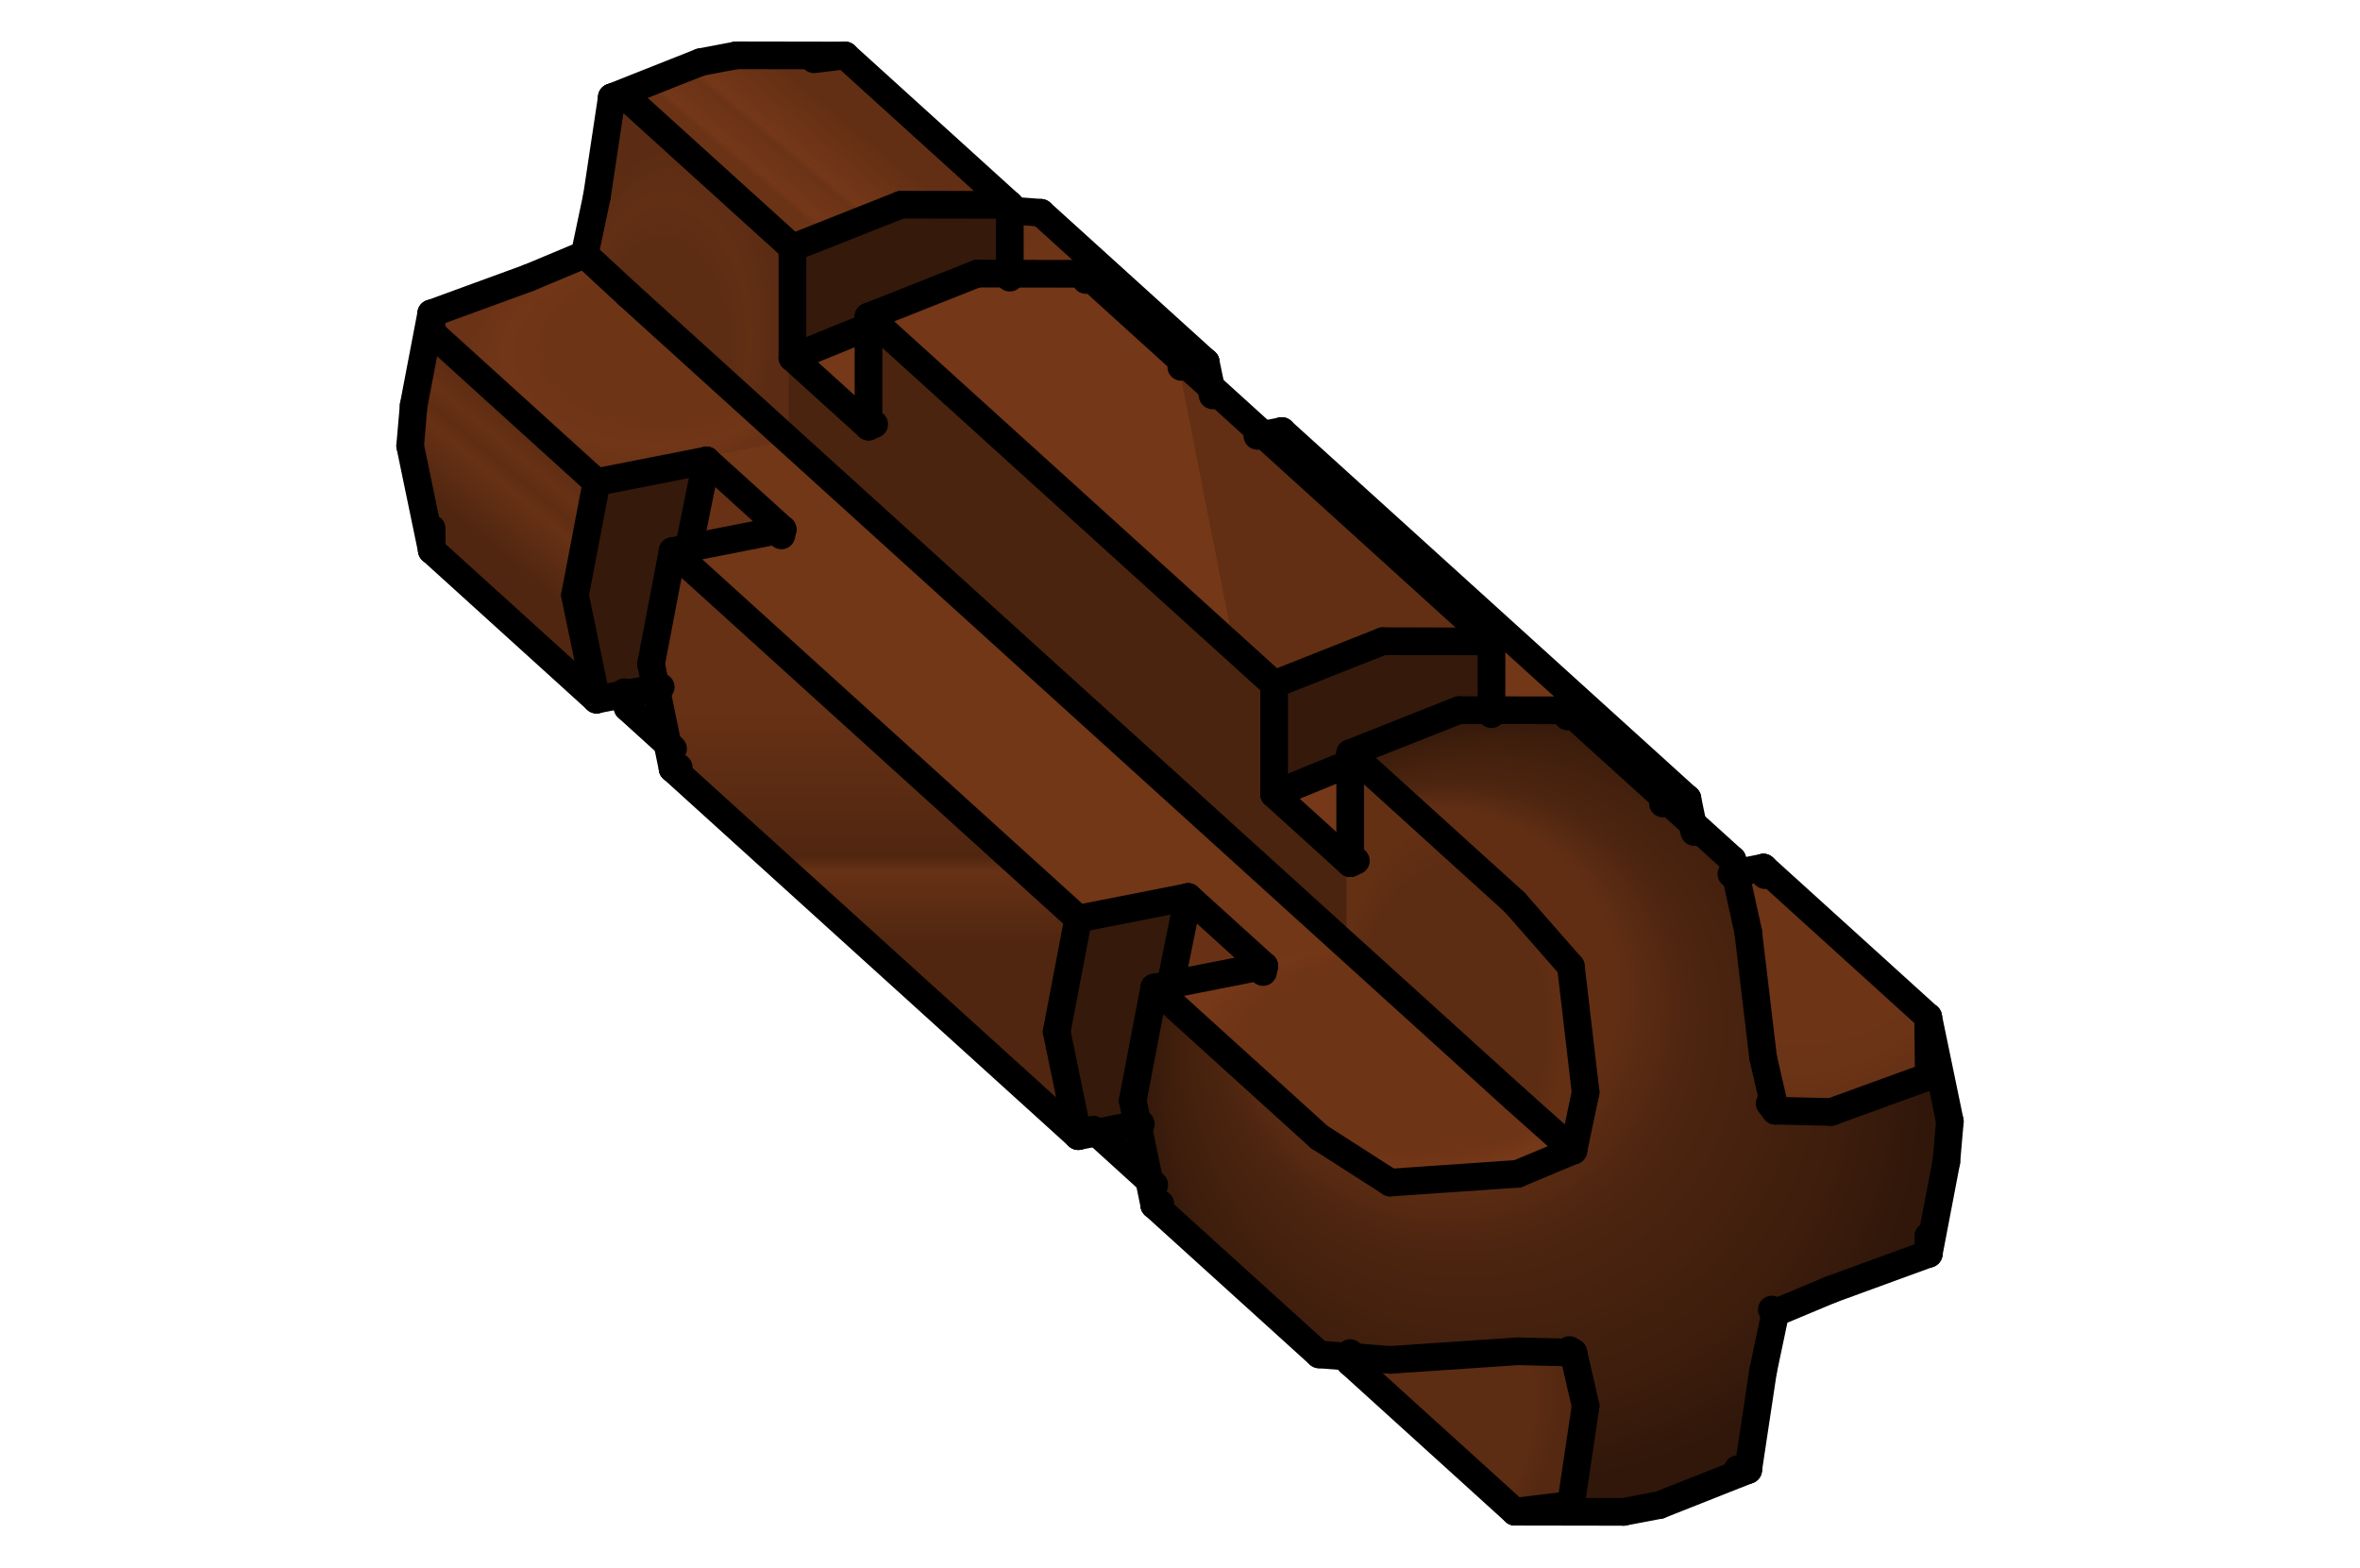
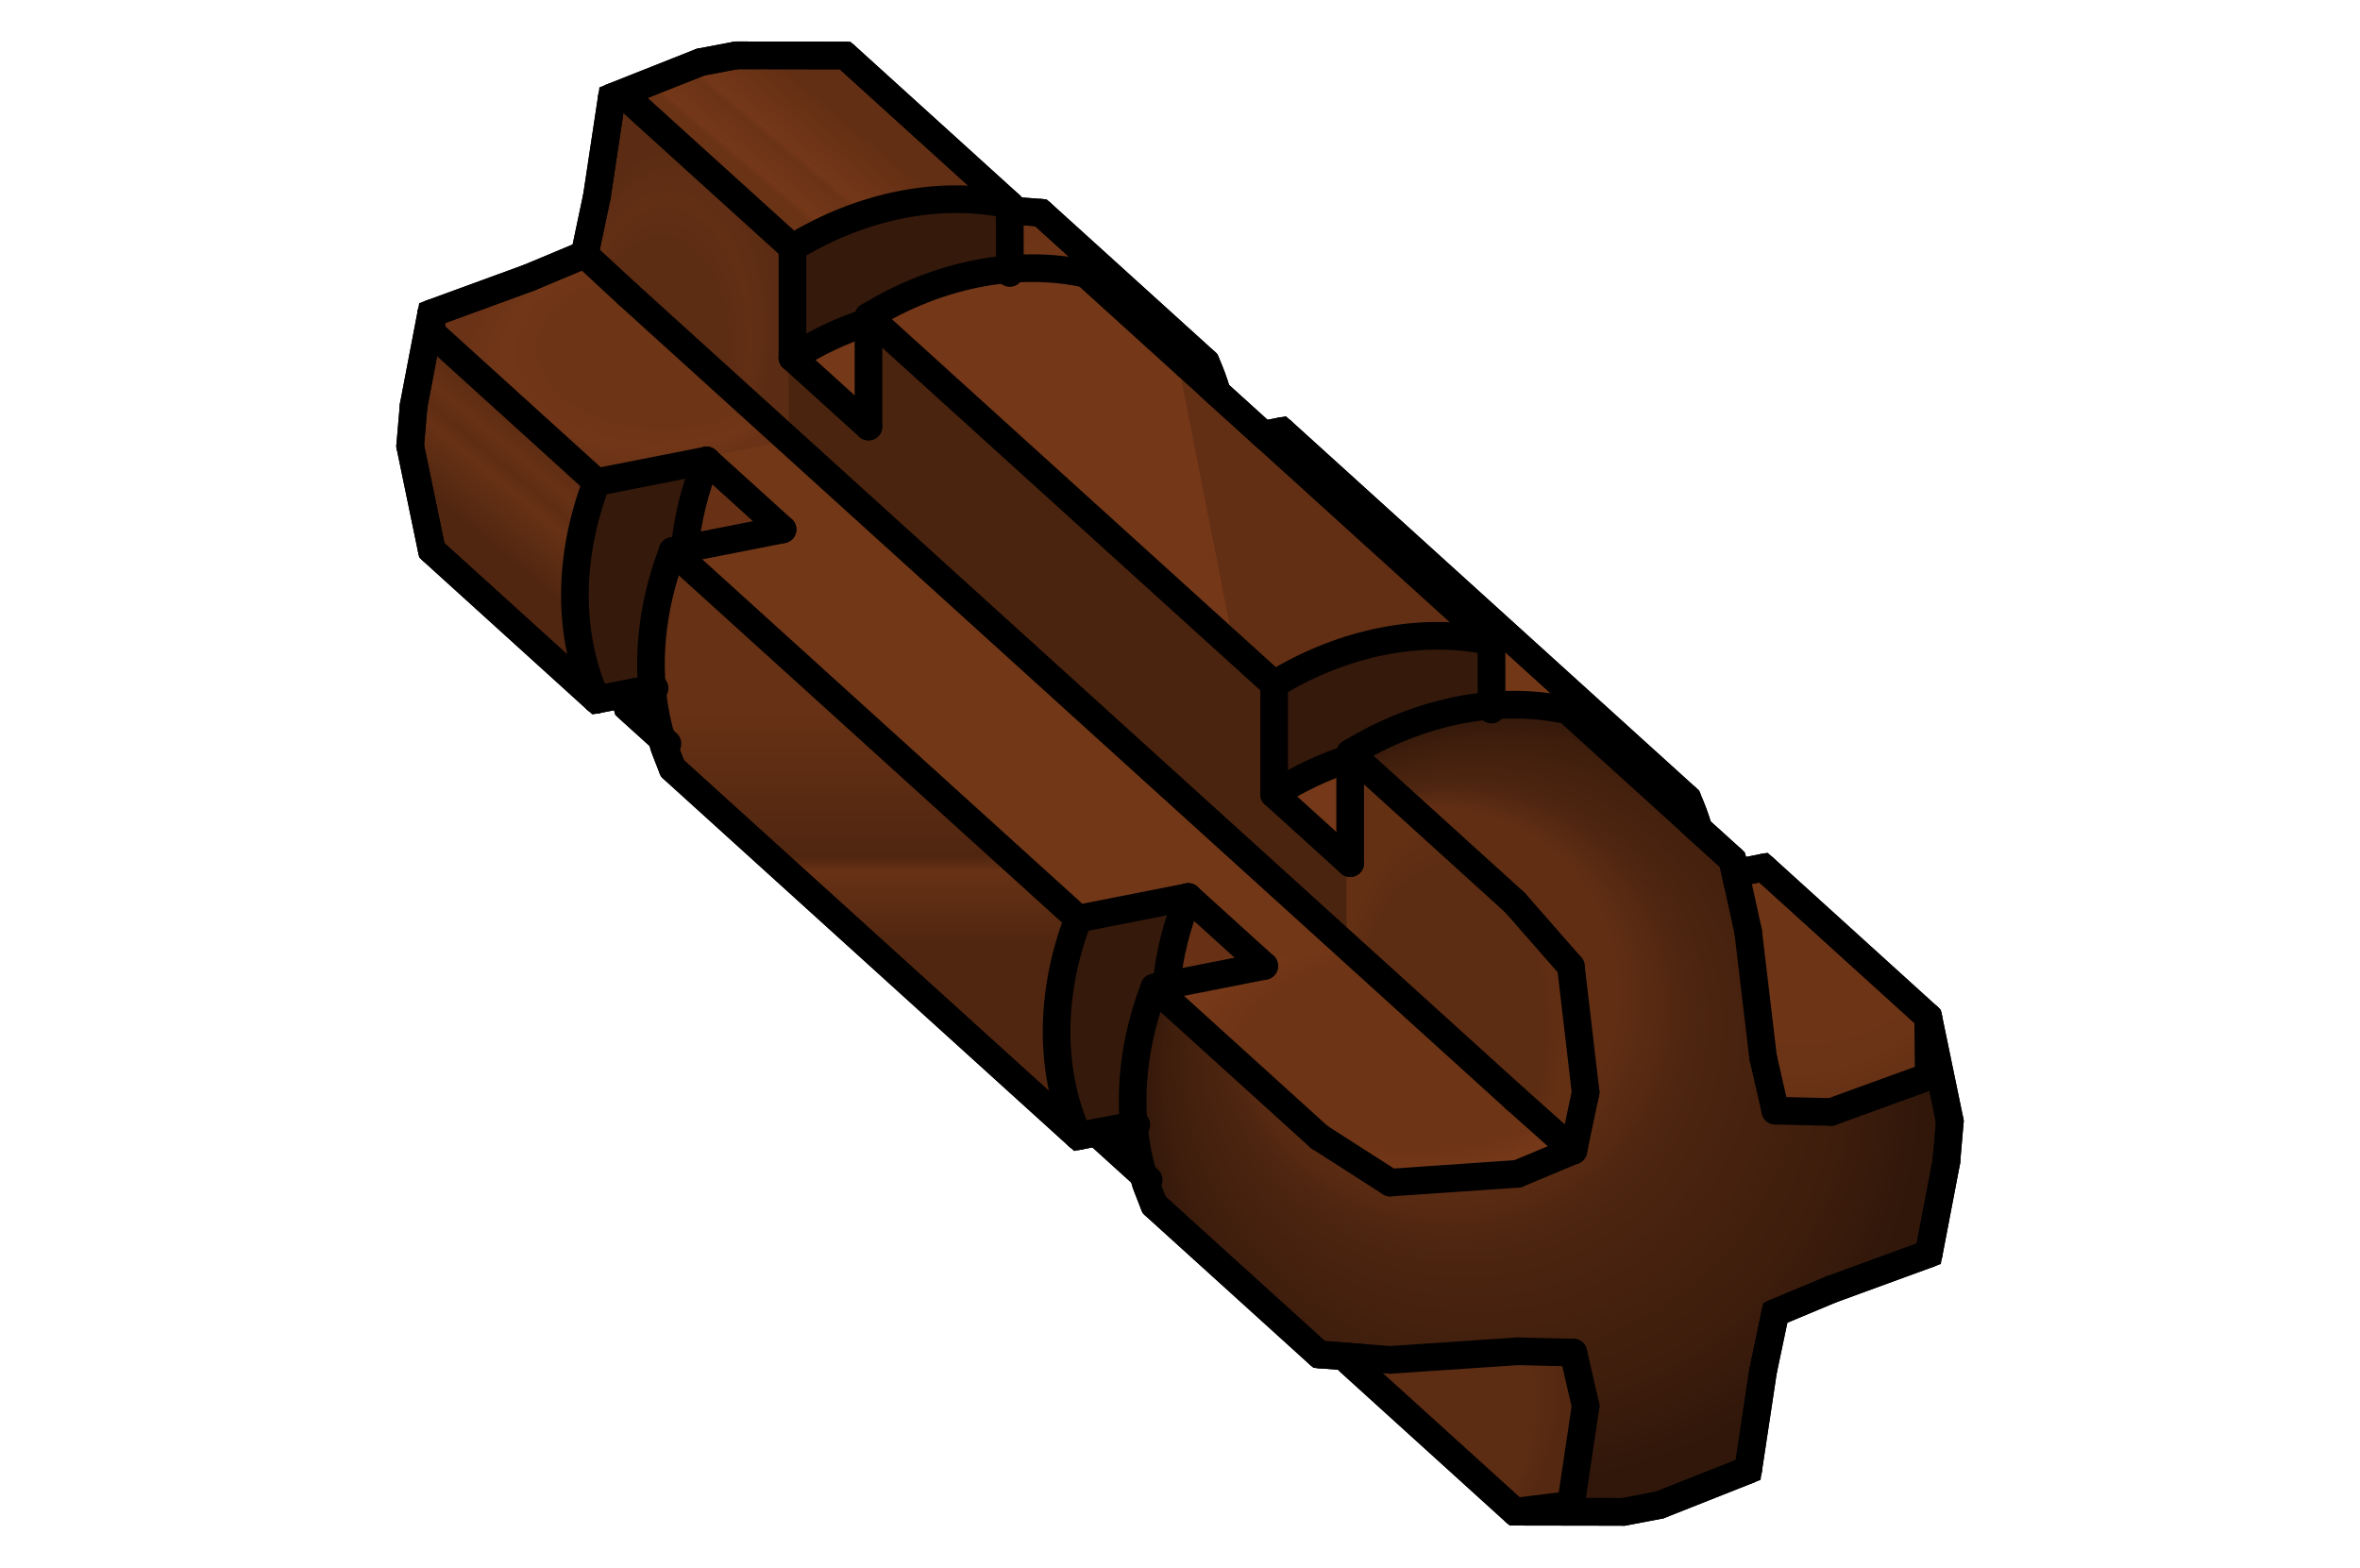
<svg xmlns="http://www.w3.org/2000/svg" viewBox="0 0 256 170" preserveAspectRatio="xMidYMid meet">
  <defs>
    <radialGradient id="g0" gradientUnits="userSpaceOnUse" cx="0" cy="0" r="1" fx="-0.195" fy="0.672" gradientTransform="matrix(15.94 0 0 30.71 74.69 71.23)">
      <stop offset="0.0%" stop-color="#5c2c13" />
      <stop offset="43.8%" stop-color="#5c2c13" />
      <stop offset="56.2%" stop-color="#592b12" />
      <stop offset="68.8%" stop-color="#582a12" />
      <stop offset="81.2%" stop-color="#4e2510" />
      <stop offset="100.0%" stop-color="#4e2510" />
    </radialGradient>
    <radialGradient id="g1" gradientUnits="userSpaceOnUse" cx="0" cy="0" r="1" fx="0.692" fy="-0.107" gradientTransform="matrix(30.95 0 0 14.28 108.06 32.98)">
      <stop offset="0.0%" stop-color="#6d3416" />
      <stop offset="31.2%" stop-color="#6d3416" />
      <stop offset="43.8%" stop-color="#6d3416" />
      <stop offset="68.8%" stop-color="#6a3216" />
      <stop offset="81.2%" stop-color="#693216" />
      <stop offset="93.8%" stop-color="#612e14" />
      <stop offset="100.0%" stop-color="#612e14" />
    </radialGradient>
    <radialGradient id="g2" gradientUnits="userSpaceOnUse" cx="0" cy="0" r="1" fx="0.607" fy="-0.348" gradientTransform="matrix(23.48 0 0 14.80 66.37 39.95)">
      <stop offset="0.0%" stop-color="#6d3416" />
      <stop offset="43.8%" stop-color="#6d3416" />
      <stop offset="56.2%" stop-color="#6d3416" />
      <stop offset="68.8%" stop-color="#713617" />
      <stop offset="81.2%" stop-color="#6a3216" />
      <stop offset="100.0%" stop-color="#6a3216" />
    </radialGradient>
    <radialGradient id="g3" gradientUnits="userSpaceOnUse" cx="0" cy="0" r="1" fx="-0.333" fy="0.616" gradientTransform="matrix(15.94 0 0 26.56 74.69 29.33)">
      <stop offset="0.0%" stop-color="#5c2c13" />
      <stop offset="43.8%" stop-color="#5c2c13" />
      <stop offset="56.2%" stop-color="#622f14" />
      <stop offset="68.8%" stop-color="#5b2c13" />
      <stop offset="100.0%" stop-color="#5b2c13" />
    </radialGradient>
    <linearGradient id="g4" gradientUnits="userSpaceOnUse" x1="88.18" y1="7.23" x2="46.51" y2="57.14">
      <stop offset="0.0%" stop-color="#632f14" />
      <stop offset="3.4%" stop-color="#632f14" />
      <stop offset="12.9%" stop-color="#743718" />
      <stop offset="14.0%" stop-color="#6b3316" />
      <stop offset="19.2%" stop-color="#743718" />
      <stop offset="20.2%" stop-color="#6b3316" />
      <stop offset="77.8%" stop-color="#5f2d13" />
      <stop offset="81.4%" stop-color="#673115" />
      <stop offset="84.2%" stop-color="#5f2d13" />
      <stop offset="86.5%" stop-color="#673115" />
      <stop offset="95.8%" stop-color="#502610" />
      <stop offset="100.0%" stop-color="#502610" />
    </linearGradient>
-     <linearGradient id="g8" gradientUnits="userSpaceOnUse" x1="79.52" y1="59.03" x2="79.52" y2="72.26">
+     <linearGradient id="g6" gradientUnits="userSpaceOnUse" x1="79.52" y1="59.03" x2="79.52" y2="72.26">
      <stop offset="0.0%" stop-color="#683115" />
      <stop offset="12.1%" stop-color="#683115" />
      <stop offset="90.4%" stop-color="#4f2610" />
      <stop offset="100.0%" stop-color="#4f2610" />
    </linearGradient>
-     <linearGradient id="g11" gradientUnits="userSpaceOnUse" x1="110.75" y1="37.22" x2="92.85" y2="40.75">
+     <linearGradient id="g8" gradientUnits="userSpaceOnUse" x1="110.75" y1="37.22" x2="92.85" y2="40.75">
      <stop offset="0.0%" stop-color="#632f14" />
      <stop offset="33.2%" stop-color="#632f14" />
      <stop offset="65.0%" stop-color="#753818" />
      <stop offset="100.0%" stop-color="#753818" />
    </linearGradient>
-     <linearGradient id="g14" gradientUnits="userSpaceOnUse" x1="93.79" y1="102.40" x2="93.79" y2="77.16">
+     <linearGradient id="g10" gradientUnits="userSpaceOnUse" x1="137.80" y1="48.86" x2="114.26" y2="53.50">
+       <stop offset="0.0%" stop-color="#632f14" />
+       <stop offset="33.2%" stop-color="#632f14" />
+       <stop offset="33.4%" stop-color="#743718" />
+       <stop offset="100.0%" stop-color="#743718" />
+     </linearGradient>
+     <linearGradient id="g11" gradientUnits="userSpaceOnUse" x1="93.79" y1="102.40" x2="93.79" y2="77.16">
      <stop offset="0.0%" stop-color="#502610" />
      <stop offset="31.2%" stop-color="#673115" />
      <stop offset="37.7%" stop-color="#502610" />
      <stop offset="100.0%" stop-color="#673115" />
    </linearGradient>
-     <linearGradient id="g15" gradientUnits="userSpaceOnUse" x1="137.80" y1="48.86" x2="114.26" y2="53.50">
-       <stop offset="0.0%" stop-color="#632f14" />
-       <stop offset="33.2%" stop-color="#632f14" />
-       <stop offset="33.4%" stop-color="#743718" />
-       <stop offset="100.0%" stop-color="#743718" />
-     </linearGradient>
-     <linearGradient id="g21" gradientUnits="userSpaceOnUse" x1="131.77" y1="106.38" x2="131.77" y2="119.62">
+     <linearGradient id="g13" gradientUnits="userSpaceOnUse" x1="131.77" y1="106.38" x2="131.77" y2="119.62">
      <stop offset="0.0%" stop-color="#683115" />
      <stop offset="12.1%" stop-color="#683115" />
      <stop offset="90.4%" stop-color="#4f2610" />
      <stop offset="100.0%" stop-color="#4f2610" />
    </linearGradient>
-     <linearGradient id="g24" gradientUnits="userSpaceOnUse" x1="163.00" y1="84.58" x2="145.10" y2="88.11">
+     <linearGradient id="g14" gradientUnits="userSpaceOnUse" x1="163.00" y1="84.58" x2="145.10" y2="88.11">
      <stop offset="0.0%" stop-color="#632f14" />
      <stop offset="33.2%" stop-color="#632f14" />
      <stop offset="65.0%" stop-color="#753818" />
      <stop offset="100.0%" stop-color="#753818" />
    </linearGradient>
-     <radialGradient id="g25" gradientUnits="userSpaceOnUse" cx="0" cy="0" r="1" fx="-0.372" fy="0.593" gradientTransform="matrix(18.06 0 0 26.48 159.23 145.26)">
+     <radialGradient id="g15" gradientUnits="userSpaceOnUse" cx="0" cy="0" r="1" fx="-0.372" fy="0.593" gradientTransform="matrix(18.06 0 0 26.48 159.23 145.26)">
      <stop offset="0.0%" stop-color="#5c2c13" />
      <stop offset="31.2%" stop-color="#5c2c13" />
      <stop offset="43.8%" stop-color="#5c2c13" />
      <stop offset="56.2%" stop-color="#5c2c13" />
      <stop offset="68.8%" stop-color="#542811" />
      <stop offset="100.0%" stop-color="#542811" />
    </radialGradient>
-     <radialGradient id="g26" gradientUnits="userSpaceOnUse" cx="0" cy="0" r="1" fx="0.540" fy="-0.445" gradientTransform="matrix(24.02 0 0 16.25 189.63 107.37)">
+     <radialGradient id="g16" gradientUnits="userSpaceOnUse" cx="0" cy="0" r="1" fx="0.540" fy="-0.445" gradientTransform="matrix(24.02 0 0 16.25 189.63 107.37)">
      <stop offset="0.0%" stop-color="#6d3416" />
      <stop offset="31.2%" stop-color="#6d3416" />
      <stop offset="43.8%" stop-color="#6d3416" />
      <stop offset="68.8%" stop-color="#6c3416" />
      <stop offset="81.2%" stop-color="#673115" />
      <stop offset="100.0%" stop-color="#673115" />
    </radialGradient>
-     <radialGradient id="g27" gradientUnits="userSpaceOnUse" cx="0" cy="0" r="1" fx="-0.460" fy="-0.528" gradientTransform="matrix(45.59 0 0 44.73 167.19 120.52)">
+     <radialGradient id="g17" gradientUnits="userSpaceOnUse" cx="0" cy="0" r="1" fx="-0.460" fy="-0.528" gradientTransform="matrix(45.59 0 0 44.73 167.19 120.52)">
      <stop offset="0.0%" stop-color="#612e14" />
      <stop offset="43.8%" stop-color="#612e14" />
      <stop offset="56.2%" stop-color="#4d2510" />
      <stop offset="68.8%" stop-color="#45210e" />
      <stop offset="81.2%" stop-color="#3d1d0c" />
      <stop offset="93.8%" stop-color="#30170a" />
      <stop offset="100.0%" stop-color="#30170a" />
    </radialGradient>
-     <radialGradient id="g28" gradientUnits="userSpaceOnUse" cx="0" cy="0" r="1" fx="0.625" fy="-0.316" gradientTransform="matrix(28.08 0 0 15.65 147.94 115.61)">
+     <radialGradient id="g18" gradientUnits="userSpaceOnUse" cx="0" cy="0" r="1" fx="0.625" fy="-0.316" gradientTransform="matrix(28.08 0 0 15.65 147.94 115.61)">
      <stop offset="0.0%" stop-color="#6d3416" />
      <stop offset="31.2%" stop-color="#6d3416" />
      <stop offset="56.2%" stop-color="#6d3416" />
      <stop offset="68.8%" stop-color="#6e3416" />
      <stop offset="81.2%" stop-color="#753818" />
      <stop offset="100.0%" stop-color="#753818" />
    </radialGradient>
-     <radialGradient id="g29" gradientUnits="userSpaceOnUse" cx="0" cy="0" r="1" fx="-0.260" fy="0.650" gradientTransform="matrix(18.06 0 0 30.48 159.23 103.25)">
+     <radialGradient id="g19" gradientUnits="userSpaceOnUse" cx="0" cy="0" r="1" fx="-0.260" fy="0.650" gradientTransform="matrix(18.06 0 0 30.48 159.23 103.25)">
      <stop offset="0.0%" stop-color="#5c2c13" />
      <stop offset="31.2%" stop-color="#5c2c13" />
      <stop offset="56.2%" stop-color="#5c2c13" />
      <stop offset="68.8%" stop-color="#643014" />
      <stop offset="100.0%" stop-color="#643014" />
    </radialGradient>
  </defs>
  <g stroke-linejoin="round">
-     <path d="M 71.15 74.62 L 68.08 75.23 L 67.76 75.29 L 68.08 76.75 L 72.40 80.66 L 71.40 75.81 Z" fill="url(#g0)" fill-rule="evenodd" stroke="url(#g0)" stroke-width="0.8" />
-     <path d="M 109.55 22.82 L 109.55 23.74 L 109.55 29.68 L 111.82 29.69 L 117.80 29.70 L 128.80 39.67 L 130.79 39.28 L 112.91 23.08 Z" fill="url(#g1)" fill-rule="evenodd" stroke="url(#g1)" stroke-width="0.8" />
-     <path d="M 46.78 34.00 L 46.84 36.10 L 64.71 52.30 L 76.64 49.95 L 85.95 48.11 L 68.08 31.91 L 63.42 27.60 L 57.37 30.13 Z" fill="url(#g2)" fill-rule="evenodd" stroke="url(#g2)" stroke-width="0.8" />
-     <path d="M 66.37 10.55 L 64.75 21.29 L 63.42 27.60 L 68.08 31.91 L 85.95 48.11 L 85.95 38.80 L 85.95 26.87 L 68.08 10.67 Z" fill="url(#g3)" fill-rule="evenodd" stroke="url(#g3)" stroke-width="0.8" />
-     <path d="M 44.49 48.36 L 46.84 59.69 L 64.71 75.89 L 62.37 64.56 L 64.71 52.30 L 46.84 36.10 L 46.78 34.00 L 44.87 43.99 Z M 68.08 10.67 L 85.95 26.87 L 97.75 22.20 L 109.55 22.22 L 91.67 6.02 L 79.88 6.00 L 75.99 6.74 L 66.37 10.55 Z" fill="url(#g4)" fill-rule="evenodd" stroke="url(#g4)" stroke-width="0.8" />
-     <path d="M 129.85 40.63 L 131.35 41.98 L 130.79 39.28 L 128.80 39.67 Z" fill="#35190b" fill-rule="evenodd" stroke="#35190b" stroke-width="0.8" />
-     <path d="M 74.73 59.43 L 76.64 49.95 L 64.71 52.30 L 62.37 64.56 L 64.71 75.89 L 71.15 74.62 L 70.62 72.03 L 71.85 65.57 L 71.85 65.57 L 72.43 62.58 L 72.77 60.77 L 72.96 59.78 Z" fill="#35190b" fill-rule="evenodd" stroke="#35190b" stroke-width="0.8" />
-     <path d="M 109.55 29.68 L 109.55 22.22 L 97.75 22.20 L 85.95 26.87 L 85.95 38.80 L 94.20 35.44 L 94.20 34.35 L 96.70 33.36 L 97.75 32.94 L 99.50 32.25 L 106.00 29.68 Z" fill="#35190b" fill-rule="evenodd" stroke="#35190b" stroke-width="0.8" />
-     <path d="M 84.89 57.43 L 76.64 49.95 L 74.73 59.43 L 79.15 58.56 Z" fill="url(#g8)" fill-rule="evenodd" stroke="url(#g8)" stroke-width="0.8" />
-     <path d="M 85.95 48.11 L 76.64 49.95 L 84.89 57.43 L 94.20 55.59 Z" fill="#723717" fill-rule="evenodd" stroke="#723717" stroke-width="0.8" />
-     <path d="M 85.95 48.11 L 94.20 55.59 L 94.20 46.27 L 85.95 38.80 Z" fill="#4b240f" fill-rule="evenodd" stroke="#4b240f" stroke-width="0.8" />
-     <path d="M 85.95 38.80 L 94.20 46.27 L 94.20 35.44 Z" fill="url(#g11)" fill-rule="evenodd" stroke="url(#g11)" stroke-width="0.8" />
-     <path d="M 124.65 128.02 L 123.40 121.97 L 118.95 122.85 Z" fill="#4b240f" fill-rule="evenodd" stroke="#4b240f" stroke-width="0.8" />
-     <path d="M 137.05 47.15 L 161.79 69.58 L 161.79 75.01 L 161.79 77.04 L 165.51 77.04 L 170.04 77.05 L 176.93 83.29 L 181.05 87.03 L 183.04 86.63 L 139.04 46.76 Z" fill="#723717" fill-rule="evenodd" stroke="#723717" stroke-width="0.8" />
-     <path d="M 70.62 72.03 L 72.96 83.37 L 116.96 123.24 L 114.62 111.91 L 116.96 99.66 L 72.96 59.78 Z" fill="url(#g14)" fill-rule="evenodd" stroke="url(#g14)" stroke-width="0.8" />
-     <path d="M 106.00 29.68 L 94.20 34.35 L 138.21 74.22 L 150.00 69.55 L 161.79 69.58 L 117.80 29.70 Z" fill="url(#g15)" fill-rule="evenodd" stroke="url(#g15)" stroke-width="0.8" />
-     <path d="M 94.20 34.35 L 94.20 55.59 L 138.21 95.47 L 138.21 86.15 L 138.21 74.22 Z" fill="#4b240f" fill-rule="evenodd" stroke="#4b240f" stroke-width="0.8" />
-     <path d="M 72.96 59.78 L 116.96 99.66 L 128.89 97.31 L 138.21 95.47 L 94.20 55.59 Z" fill="#723717" fill-rule="evenodd" stroke="#723717" stroke-width="0.8" />
-     <path d="M 181.05 87.03 L 182.10 87.98 L 183.60 89.34 L 183.04 86.63 Z" fill="#35190b" fill-rule="evenodd" stroke="#35190b" stroke-width="0.8" />
-     <path d="M 114.62 111.91 L 116.96 123.24 L 123.40 121.97 L 122.87 119.39 L 124.10 112.92 L 124.68 109.93 L 125.02 108.13 L 125.21 107.13 L 126.97 106.78 L 128.89 97.31 L 116.96 99.66 Z" fill="#35190b" fill-rule="evenodd" stroke="#35190b" stroke-width="0.8" />
-     <path d="M 161.79 77.04 L 161.79 69.58 L 150.00 69.55 L 138.21 74.22 L 138.21 86.15 L 146.46 82.79 L 146.46 81.70 L 148.95 80.71 L 150.00 80.30 L 151.75 79.61 L 158.25 77.03 Z" fill="#35190b" fill-rule="evenodd" stroke="#35190b" stroke-width="0.8" />
-     <path d="M 137.14 104.78 L 128.89 97.31 L 126.97 106.78 L 131.40 105.91 Z" fill="url(#g21)" fill-rule="evenodd" stroke="url(#g21)" stroke-width="0.8" />
-     <path d="M 138.21 95.47 L 128.89 97.31 L 137.14 104.78 L 146.46 102.94 Z" fill="#723717" fill-rule="evenodd" stroke="#723717" stroke-width="0.8" />
-     <path d="M 138.21 95.47 L 146.46 102.94 L 146.46 93.63 L 138.21 86.15 Z" fill="#4b240f" fill-rule="evenodd" stroke="#4b240f" stroke-width="0.8" />
-     <path d="M 138.21 86.15 L 146.46 93.63 L 146.46 82.79 Z" fill="url(#g24)" fill-rule="evenodd" stroke="url(#g24)" stroke-width="0.8" />
-     <path d="M 167.40 146.64 L 165.47 146.60 L 164.62 146.58 L 164.33 146.59 L 156.29 147.14 L 156.29 147.14 L 150.81 147.51 L 146.46 147.18 L 146.46 147.78 L 164.33 163.98 L 170.40 163.24 L 172.00 152.51 L 170.67 146.72 Z" fill="url(#g25)" fill-rule="evenodd" stroke="url(#g25)" stroke-width="0.8" />
-     <path d="M 189.63 101.04 L 190.03 104.43 L 191.15 113.86 L 191.25 114.69 L 191.29 114.86 L 191.70 116.66 L 192.58 120.48 L 198.63 120.62 L 209.22 116.77 L 209.16 110.31 L 191.29 94.11 L 188.24 94.71 Z" fill="url(#g26)" fill-rule="evenodd" stroke="url(#g26)" stroke-width="0.8" />
-     <path d="M 164.33 97.90 L 170.40 104.83 L 172.00 118.49 L 170.67 124.80 L 164.62 127.33 L 150.81 128.28 L 143.09 123.33 L 125.21 107.13 L 122.87 119.39 L 125.21 130.72 L 143.09 146.92 L 150.81 147.51 L 164.62 146.58 L 170.67 146.72 L 172.00 152.51 L 170.40 163.24 L 164.33 163.98 L 176.12 164.00 L 180.01 163.26 L 189.63 159.45 L 191.25 148.71 L 192.58 142.40 L 198.63 139.87 L 209.22 136.00 L 211.13 126.01 L 211.51 121.64 L 209.16 110.31 L 209.22 116.77 L 198.63 120.62 L 192.58 120.48 L 191.25 114.69 L 189.63 101.04 L 187.92 93.25 L 170.04 77.05 L 158.25 77.03 L 146.46 81.70 Z" fill="url(#g27)" fill-rule="evenodd" stroke="url(#g27)" stroke-width="0.8" />
-     <path d="M 143.09 123.33 L 150.81 128.28 L 164.62 127.33 L 170.67 124.80 L 164.33 119.14 L 146.46 102.94 L 125.21 107.13 Z" fill="url(#g28)" fill-rule="evenodd" stroke="url(#g28)" stroke-width="0.8" />
-     <path d="M 146.46 102.94 L 164.33 119.14 L 170.67 124.80 L 172.00 118.49 L 170.40 104.83 L 164.33 97.90 L 146.46 81.70 Z" fill="url(#g29)" fill-rule="evenodd" stroke="url(#g29)" stroke-width="0.8" />
+     <path d="M 70.74 74.70 L 68.08 75.23 L 67.76 75.29 L 68.08 76.75 L 71.75 80.07 A 34.02 27.94 132.19 0 1 70.74 74.70 Z" fill="url(#g0)" fill-rule="evenodd" stroke="url(#g0)" stroke-width="0.8" />
+     <path d="M 109.55 22.82 L 109.55 23.74 L 109.55 29.20 A 34.02 27.94 132.19 0 1 117.80 29.70 L 128.80 39.67 L 130.79 39.28 L 112.91 23.08 L 109.55 22.82 Z" fill="url(#g1)" fill-rule="evenodd" stroke="url(#g1)" stroke-width="0.8" />
+     <path d="M 46.78 34.00 L 46.84 36.10 L 64.71 52.30 L 76.64 49.95 L 85.95 48.11 L 68.08 31.91 L 63.42 27.60 L 57.37 30.13 L 46.78 34.00 Z" fill="url(#g2)" fill-rule="evenodd" stroke="url(#g2)" stroke-width="0.8" />
+     <path d="M 66.37 10.55 L 64.75 21.29 L 63.42 27.60 L 68.08 31.91 L 85.95 48.11 L 85.95 38.80 L 85.95 26.87 L 68.08 10.67 L 66.37 10.55 Z" fill="url(#g3)" fill-rule="evenodd" stroke="url(#g3)" stroke-width="0.8" />
+     <path d="M 109.55 22.22 L 91.67 6.02 L 79.88 6.00 L 75.99 6.74 L 66.37 10.55 L 68.08 10.67 L 85.95 26.87 A 34.02 27.94 132.19 0 1 109.55 22.22 Z M 64.71 52.30 L 46.84 36.10 L 46.78 34.00 L 44.87 43.99 L 44.49 48.36 L 46.84 59.69 L 64.71 75.89 A 34.02 27.94 132.19 0 1 64.71 52.30 Z" fill="url(#g4)" fill-rule="evenodd" stroke="url(#g4)" stroke-width="0.8" />
+     <path d="M 109.55 29.19 L 109.55 22.22 A 34.02 27.94 132.19 0 0 85.95 26.87 L 85.95 38.80 A 32.35 26.57 132.19 0 1 94.20 34.91 L 94.20 34.35 A 34.02 27.94 132.19 0 1 109.55 29.19 Z M 64.71 75.89 L 70.74 74.70 A 34.02 27.94 132.19 0 1 72.96 59.78 L 74.28 59.52 A 32.35 26.57 132.19 0 1 76.64 49.95 L 64.71 52.30 A 34.02 27.94 132.19 0 0 64.71 75.89 Z" fill="#35190b" fill-rule="evenodd" stroke="#35190b" stroke-width="0.8" />
+     <path d="M 74.28 59.52 L 74.30 59.51 L 74.30 59.51 L 79.15 58.56 L 84.89 57.43 L 76.64 49.95 A 32.35 26.57 132.19 0 0 74.28 59.52 Z" fill="url(#g6)" fill-rule="evenodd" stroke="url(#g6)" stroke-width="0.8" />
+     <path d="M 161.79 76.56 A 34.02 27.94 132.19 0 1 170.04 77.05 L 176.93 83.29 L 181.05 87.03 L 183.04 86.63 L 139.04 46.76 L 137.05 47.15 L 161.79 69.58 L 161.79 75.01 L 161.79 76.56 Z M 72.96 59.78 L 116.96 99.66 L 128.89 97.31 L 137.14 104.78 L 146.46 102.94 L 138.21 95.47 L 94.20 55.59 L 85.95 48.11 L 76.64 49.95 L 84.89 57.43 L 72.96 59.78 Z" fill="#723717" fill-rule="evenodd" stroke="#723717" stroke-width="0.8" />
+     <path d="M 85.95 38.80 L 94.20 46.27 L 94.20 34.93 L 94.20 34.91 A 32.35 26.57 132.19 0 0 85.95 38.80 Z" fill="url(#g8)" fill-rule="evenodd" stroke="url(#g8)" stroke-width="0.8" />
+     <path d="M 138.21 95.47 L 146.46 102.94 L 146.46 93.63 L 138.21 86.15 L 138.21 74.22 L 94.20 34.35 L 94.20 46.27 L 85.95 38.80 L 85.95 48.11 L 94.20 55.59 L 138.21 95.47 Z M 118.95 122.85 L 124.03 127.45 A 34.02 27.94 132.19 0 1 123.00 122.05 L 118.95 122.85 Z" fill="#4b240f" fill-rule="evenodd" stroke="#4b240f" stroke-width="0.8" />
+     <path d="M 94.20 34.35 L 138.21 74.22 A 34.02 27.94 132.19 0 1 161.79 69.58 L 131.97 42.55 A 34.02 27.94 132.19 0 0 130.79 39.28 L 128.80 39.67 L 117.80 29.70 A 34.02 27.94 132.19 0 0 94.20 34.35 Z" fill="url(#g10)" fill-rule="evenodd" stroke="url(#g10)" stroke-width="0.8" />
+     <path d="M 72.96 83.37 L 116.96 123.24 A 34.02 27.94 132.19 0 1 116.96 99.66 L 72.96 59.78 A 34.02 27.94 132.19 0 0 72.96 83.37 Z" fill="url(#g11)" fill-rule="evenodd" stroke="url(#g11)" stroke-width="0.8" />
+     <path d="M 161.79 76.54 L 161.79 69.58 A 34.02 27.94 132.19 0 0 138.21 74.22 L 138.21 86.15 A 32.35 26.57 132.19 0 1 146.46 82.26 L 146.46 81.70 A 34.02 27.94 132.19 0 1 161.79 76.54 Z M 116.96 123.24 L 122.99 122.06 A 34.02 27.94 132.19 0 1 125.21 107.13 L 126.53 106.87 A 32.35 26.57 132.19 0 1 128.89 97.31 L 116.96 99.66 A 34.02 27.94 132.19 0 0 116.96 123.24 Z" fill="#35190b" fill-rule="evenodd" stroke="#35190b" stroke-width="0.8" />
+     <path d="M 126.53 106.87 L 126.55 106.87 L 131.40 105.91 L 137.14 104.78 L 128.89 97.31 A 32.35 26.57 132.19 0 0 126.53 106.87 Z" fill="url(#g13)" fill-rule="evenodd" stroke="url(#g13)" stroke-width="0.8" />
+     <path d="M 138.21 86.15 L 146.46 93.63 L 146.46 82.29 L 146.46 82.26 A 32.35 26.57 132.19 0 0 138.21 86.15 Z" fill="url(#g14)" fill-rule="evenodd" stroke="url(#g14)" stroke-width="0.8" />
+     <path d="M 167.40 146.64 L 165.47 146.60 L 164.62 146.58 L 164.33 146.59 L 156.29 147.14 L 156.29 147.14 L 150.81 147.51 L 146.46 147.18 L 146.46 147.78 L 164.33 163.98 L 170.40 163.24 L 172.00 152.51 L 170.67 146.72 L 167.40 146.64 Z" fill="url(#g15)" fill-rule="evenodd" stroke="url(#g15)" stroke-width="0.8" />
+     <path d="M 189.63 101.04 L 190.03 104.43 L 191.15 113.86 L 191.25 114.69 L 191.29 114.86 L 191.70 116.66 L 192.58 120.48 L 198.63 120.62 L 209.22 116.77 L 209.16 110.31 L 191.29 94.11 L 188.24 94.71 L 189.63 101.04 Z" fill="url(#g16)" fill-rule="evenodd" stroke="url(#g16)" stroke-width="0.8" />
+     <path d="M 125.21 130.72 L 143.09 146.92 L 150.81 147.51 L 164.62 146.58 L 170.67 146.72 L 172.00 152.51 L 170.40 163.24 L 164.33 163.98 L 176.12 164.00 L 180.01 163.26 L 189.63 159.45 L 191.25 148.71 L 192.58 142.40 L 198.63 139.87 L 209.22 136.00 L 211.13 126.01 L 211.51 121.64 L 209.16 110.31 L 209.22 116.77 L 198.63 120.62 L 192.58 120.48 L 191.25 114.69 L 189.63 101.04 L 187.92 93.25 L 184.22 89.90 A 34.02 27.94 132.19 0 0 183.04 86.63 L 181.05 87.03 L 170.04 77.05 A 34.02 27.94 132.19 0 0 146.46 81.70 L 164.33 97.90 L 170.40 104.83 L 172.00 118.49 L 170.67 124.80 L 164.62 127.33 L 150.81 128.28 L 143.09 123.33 L 125.21 107.13 A 34.02 27.94 132.19 0 0 125.21 130.72 Z" fill="url(#g17)" fill-rule="evenodd" stroke="url(#g17)" stroke-width="0.8" />
+     <path d="M 143.09 123.33 L 150.81 128.28 L 164.62 127.33 L 170.67 124.80 L 164.33 119.14 L 146.46 102.94 L 125.21 107.13 L 143.09 123.33 Z" fill="url(#g18)" fill-rule="evenodd" stroke="url(#g18)" stroke-width="0.8" />
+     <path d="M 146.46 102.94 L 164.33 119.14 L 170.67 124.80 L 172.00 118.49 L 170.40 104.83 L 164.33 97.90 L 146.46 81.70 L 146.46 102.94 Z" fill="url(#g19)" fill-rule="evenodd" stroke="url(#g19)" stroke-width="0.8" />
  </g>
-   <g stroke="black" fill="none" stroke-linecap="round">
+   <defs>
+     <clipPath id="sclip">
+       <path d="M 70.62 81.50 L 71.69 84.24 L 116.51 124.86 L 118.50 124.47 L 122.71 128.28 L 122.87 128.85 L 123.94 131.60 L 142.46 148.38 L 145.10 148.58 L 163.75 165.48 L 176.26 165.50 L 180.43 164.71 L 190.98 160.53 L 192.73 148.98 L 193.89 143.48 L 199.18 141.27 L 210.53 137.12 L 212.62 126.21 L 213.02 121.55 L 210.53 109.53 L 191.74 92.49 L 189.39 92.95 L 189.28 92.46 L 185.57 89.10 L 185.54 89.00 L 185.38 88.49 L 185.20 87.98 L 185.02 87.49 L 184.82 86.99 L 184.62 86.50 L 184.48 86.17 L 184.41 85.85 L 184.28 85.74 L 181.42 79.20 L 179.05 80.16 L 179.51 81.41 L 139.49 45.14 L 137.50 45.53 L 133.32 41.75 L 133.29 41.65 L 133.13 41.13 L 132.95 40.63 L 132.77 40.13 L 132.57 39.64 L 132.37 39.15 L 132.03 38.38 L 113.54 21.62 L 110.89 21.42 L 92.25 4.52 L 79.73 4.50 L 75.57 5.29 L 65.02 9.47 L 63.27 21.02 L 62.11 26.52 L 56.82 28.73 L 45.47 32.88 L 43.38 43.79 L 42.98 48.45 L 45.47 60.47 L 64.26 77.51 L 66.61 77.05 L 66.72 77.54 L 70.46 80.92 Z" clip-rule="evenodd" />
+     </clipPath>
+   </defs>
+   <g stroke="black" fill="none" stroke-linecap="round" clip-path="url(#sclip)">
+     <path d="M 72.96 83.37 L 116.96 123.24 L 118.95 122.85 L 124.03 127.46 A 34.02 27.94 132.19 0 0 125.21 130.72 L 143.09 146.92 L 146.46 147.18 L 146.46 147.78 L 164.33 163.98 L 176.12 164.00 L 180.01 163.26 L 189.63 159.45 L 191.25 148.71 L 192.58 142.40 L 198.63 139.87 L 209.22 136.00 L 211.13 126.01 L 211.51 121.64 L 209.16 110.31 L 191.29 94.11 L 188.24 94.71 L 187.92 93.25 L 184.26 89.94 L 184.26 89.93 L 183.60 89.34 L 183.21 87.45 L 183.33 87.42 L 184.25 89.92 A 34.02 27.94 132.19 0 0 183.03 86.62 L 183.04 86.63 L 139.04 46.76 L 137.05 47.15 L 132.01 42.58 L 132.01 42.58 L 131.35 41.98 L 130.96 40.10 L 131.08 40.07 L 132.01 42.58 A 34.02 27.94 132.19 0 0 130.79 39.28 L 112.91 23.08 L 109.55 22.82 L 109.55 22.22 L 91.67 6.02 L 79.88 6.00 L 75.99 6.74 L 66.37 10.55 L 64.75 21.29 L 63.42 27.60 L 57.37 30.13 L 46.78 34.00 L 44.87 43.99 L 44.49 48.36 L 46.84 59.69 L 64.71 75.89 L 67.76 75.29 L 68.08 76.75 L 71.78 80.10 A 34.02 27.94 132.19 0 0 72.96 83.37 Z" stroke-width="3.00" stroke-linejoin="miter" stroke-miterlimit="5" />
    <line x1="112.91" y1="23.08" x2="130.79" y2="39.28" stroke-width="3.00" />
    <line x1="139.04" y1="46.76" x2="183.04" y2="86.63" stroke-width="3.00" />
    <line x1="191.29" y1="94.11" x2="209.16" y2="110.31" stroke-width="3.00" />
    <line x1="91.67" y1="6.02" x2="109.54" y2="22.22" stroke-width="3.00" />
    <line x1="117.79" y1="29.70" x2="161.79" y2="69.58" stroke-width="3.00" />
    <line x1="170.04" y1="77.05" x2="187.92" y2="93.25" stroke-width="3.00" />
    <line x1="46.84" y1="59.69" x2="64.71" y2="75.89" stroke-width="3.00" />
    <line x1="72.96" y1="83.37" x2="116.96" y2="123.24" stroke-width="3.00" />
    <line x1="125.21" y1="130.72" x2="143.09" y2="146.92" stroke-width="3.00" />
-     <line x1="68.08" y1="76.75" x2="73.01" y2="81.22" stroke-width="3.00" />
-     <line x1="118.60" y1="122.53" x2="125.21" y2="128.53" stroke-width="3.00" />
+     <line x1="68.08" y1="76.75" x2="72.40" y2="80.66" stroke-width="3.00" />
+     <line x1="118.96" y1="122.86" x2="124.60" y2="127.97" stroke-width="3.00" />
    <line x1="146.46" y1="147.78" x2="164.33" y2="163.98" stroke-width="3.00" />
    <line x1="68.08" y1="31.91" x2="164.33" y2="119.15" stroke-width="3.00" />
    <line x1="46.84" y1="36.10" x2="64.71" y2="52.30" stroke-width="3.00" />
    <line x1="72.96" y1="59.78" x2="116.96" y2="99.65" stroke-width="3.00" />
    <line x1="125.21" y1="107.13" x2="143.09" y2="123.33" stroke-width="3.00" />
    <line x1="68.08" y1="10.67" x2="85.96" y2="26.87" stroke-width="3.00" />
    <line x1="94.21" y1="34.35" x2="138.21" y2="74.22" stroke-width="3.00" />
    <line x1="146.46" y1="81.70" x2="164.33" y2="97.90" stroke-width="3.00" />
-     <line x1="88.30" y1="6.43" x2="91.67" y2="6.02" stroke-width="3.00" />
-     <line x1="109.22" y1="22.80" x2="112.91" y2="23.08" stroke-width="3.00" />
+     <line x1="109.60" y1="22.83" x2="112.91" y2="23.08" stroke-width="3.00" />
    <line x1="57.37" y1="30.13" x2="63.42" y2="27.60" stroke-width="3.00" />
    <line x1="46.78" y1="34.00" x2="46.84" y2="36.10" stroke-width="3.00" />
    <line x1="46.78" y1="34.00" x2="57.37" y2="30.13" stroke-width="3.00" />
    <line x1="63.42" y1="27.60" x2="64.75" y2="21.29" stroke-width="3.00" />
-     <line x1="66.37" y1="10.55" x2="68.08" y2="10.67" stroke-width="3.00" />
    <line x1="64.75" y1="21.29" x2="66.37" y2="10.55" stroke-width="3.00" />
-     <line x1="67.72" y1="75.09" x2="68.08" y2="76.75" stroke-width="3.00" />
-     <line x1="46.82" y1="57.31" x2="46.84" y2="59.69" stroke-width="3.00" />
    <line x1="63.42" y1="27.60" x2="68.08" y2="31.91" stroke-width="3.00" />
-     <line x1="97.75" y1="22.20" x2="109.54" y2="22.22" stroke-width="3.00" />
-     <line x1="130.79" y1="39.28" x2="131.54" y2="42.89" stroke-width="3.00" />
-     <line x1="85.96" y1="26.87" x2="97.75" y2="22.20" stroke-width="3.00" />
-     <line x1="62.37" y1="64.56" x2="64.71" y2="52.30" stroke-width="3.00" />
-     <line x1="62.37" y1="64.56" x2="64.71" y2="75.89" stroke-width="3.00" />
-     <line x1="106.00" y1="29.68" x2="117.79" y2="29.70" stroke-width="3.00" />
-     <line x1="139.04" y1="46.76" x2="139.21" y2="47.58" stroke-width="3.00" />
-     <line x1="94.21" y1="34.35" x2="106.00" y2="29.68" stroke-width="3.00" />
-     <line x1="70.62" y1="72.03" x2="72.96" y2="59.78" stroke-width="3.00" />
-     <line x1="70.62" y1="72.03" x2="72.96" y2="83.37" stroke-width="3.00" />
-     <line x1="150.00" y1="69.55" x2="161.79" y2="69.58" stroke-width="3.00" />
-     <line x1="183.04" y1="86.63" x2="183.79" y2="90.25" stroke-width="3.00" />
-     <line x1="138.21" y1="74.22" x2="150.00" y2="69.55" stroke-width="3.00" />
-     <line x1="114.62" y1="111.91" x2="116.96" y2="99.65" stroke-width="3.00" />
-     <line x1="114.62" y1="111.91" x2="116.96" y2="123.24" stroke-width="3.00" />
-     <line x1="158.25" y1="77.03" x2="170.04" y2="77.05" stroke-width="3.00" />
-     <line x1="191.29" y1="94.11" x2="191.46" y2="94.93" stroke-width="3.00" />
-     <line x1="146.46" y1="81.70" x2="158.25" y2="77.03" stroke-width="3.00" />
-     <line x1="122.87" y1="119.39" x2="125.21" y2="107.13" stroke-width="3.00" />
-     <line x1="146.46" y1="147.78" x2="147.30" y2="147.78" stroke-width="3.00" />
-     <line x1="122.87" y1="119.39" x2="125.21" y2="130.72" stroke-width="3.00" />
    <line x1="191.25" y1="114.69" x2="192.58" y2="120.48" stroke-width="3.00" />
    <line x1="187.92" y1="93.25" x2="189.63" y2="101.04" stroke-width="3.00" />
    <line x1="189.63" y1="101.04" x2="191.25" y2="114.69" stroke-width="3.00" />
    <line x1="192.58" y1="120.48" x2="198.63" y2="120.62" stroke-width="3.00" />
    <line x1="209.16" y1="110.31" x2="209.22" y2="116.77" stroke-width="3.00" />
    <line x1="198.63" y1="120.62" x2="209.22" y2="116.77" stroke-width="3.00" />
    <line x1="164.62" y1="127.33" x2="170.67" y2="124.80" stroke-width="3.00" />
    <line x1="143.09" y1="123.33" x2="150.81" y2="128.28" stroke-width="3.00" />
    <line x1="150.81" y1="128.28" x2="164.62" y2="127.33" stroke-width="3.00" />
    <line x1="170.67" y1="124.80" x2="172.00" y2="118.49" stroke-width="3.00" />
    <line x1="164.33" y1="97.90" x2="170.40" y2="104.83" stroke-width="3.00" />
    <line x1="170.40" y1="104.83" x2="172.00" y2="118.49" stroke-width="3.00" />
    <line x1="170.67" y1="146.72" x2="172.00" y2="152.51" stroke-width="3.00" />
    <line x1="164.33" y1="163.98" x2="170.40" y2="163.24" stroke-width="3.00" />
    <line x1="170.40" y1="163.24" x2="172.00" y2="152.51" stroke-width="3.00" />
    <line x1="164.62" y1="146.58" x2="170.67" y2="146.72" stroke-width="3.00" />
    <line x1="143.09" y1="146.92" x2="150.81" y2="147.51" stroke-width="3.00" />
    <line x1="150.81" y1="147.51" x2="164.62" y2="146.58" stroke-width="3.00" />
    <line x1="192.58" y1="142.40" x2="198.63" y2="139.87" stroke-width="3.00" />
-     <line x1="209.17" y1="134.09" x2="209.22" y2="136.00" stroke-width="3.00" />
    <line x1="198.63" y1="139.87" x2="209.22" y2="136.00" stroke-width="3.00" />
    <line x1="191.25" y1="148.71" x2="192.58" y2="142.40" stroke-width="3.00" />
-     <line x1="188.49" y1="159.37" x2="189.63" y2="159.45" stroke-width="3.00" />
    <line x1="189.63" y1="159.45" x2="191.25" y2="148.71" stroke-width="3.00" />
-     <line x1="191.96" y1="119.69" x2="192.58" y2="120.48" stroke-width="3.00" />
-     <line x1="192.20" y1="142.05" x2="192.58" y2="142.40" stroke-width="3.00" />
    <line x1="164.33" y1="119.15" x2="170.67" y2="124.80" stroke-width="3.00" />
-     <line x1="170.24" y1="146.44" x2="170.67" y2="146.72" stroke-width="3.00" />
-     <line x1="109.54" y1="22.22" x2="109.54" y2="30.12" stroke-width="3.00" />
-     <line x1="117.79" y1="29.70" x2="117.79" y2="30.37" stroke-width="3.00" />
-     <line x1="161.79" y1="69.58" x2="161.79" y2="77.47" stroke-width="3.00" />
-     <line x1="170.04" y1="77.05" x2="170.04" y2="77.72" stroke-width="3.00" />
-     <line x1="85.96" y1="38.80" x2="94.49" y2="35.32" stroke-width="3.00" />
-     <line x1="94.21" y1="46.27" x2="94.83" y2="46.02" stroke-width="3.00" />
-     <line x1="138.21" y1="86.15" x2="146.90" y2="82.61" stroke-width="3.00" />
-     <line x1="146.46" y1="93.63" x2="147.08" y2="93.37" stroke-width="3.00" />
+     <line x1="109.54" y1="22.22" x2="109.54" y2="29.61" stroke-width="3.00" />
+     <line x1="161.79" y1="69.58" x2="161.79" y2="76.97" stroke-width="3.00" />
    <line x1="85.96" y1="26.87" x2="85.96" y2="38.80" stroke-width="3.00" />
    <line x1="85.96" y1="38.80" x2="94.21" y2="46.27" stroke-width="3.00" />
    <line x1="138.21" y1="86.15" x2="146.46" y2="93.63" stroke-width="3.00" />
    <line x1="94.21" y1="34.35" x2="94.21" y2="46.27" stroke-width="3.00" />
    <line x1="138.21" y1="74.22" x2="138.21" y2="86.15" stroke-width="3.00" />
    <line x1="146.46" y1="81.70" x2="146.46" y2="93.63" stroke-width="3.00" />
-     <line x1="146.46" y1="146.77" x2="146.46" y2="147.78" stroke-width="3.00" />
    <line x1="64.71" y1="52.30" x2="76.64" y2="49.95" stroke-width="3.00" />
-     <line x1="128.14" y1="39.80" x2="130.79" y2="39.28" stroke-width="3.00" />
+     <line x1="128.80" y1="39.67" x2="130.79" y2="39.28" stroke-width="3.00" />
    <line x1="76.64" y1="49.95" x2="84.89" y2="57.43" stroke-width="3.00" />
    <line x1="128.89" y1="97.30" x2="137.14" y2="104.78" stroke-width="3.00" />
    <line x1="72.96" y1="59.78" x2="84.89" y2="57.43" stroke-width="3.00" />
-     <line x1="136.39" y1="47.28" x2="139.04" y2="46.76" stroke-width="3.00" />
+     <line x1="137.05" y1="47.15" x2="139.04" y2="46.76" stroke-width="3.00" />
    <line x1="116.96" y1="99.65" x2="128.89" y2="97.30" stroke-width="3.00" />
-     <line x1="180.39" y1="87.16" x2="183.04" y2="86.63" stroke-width="3.00" />
+     <line x1="181.05" y1="87.02" x2="183.04" y2="86.63" stroke-width="3.00" />
    <line x1="125.21" y1="107.13" x2="137.14" y2="104.78" stroke-width="3.00" />
-     <line x1="187.81" y1="94.80" x2="191.29" y2="94.11" stroke-width="3.00" />
-     <line x1="74.62" y1="59.94" x2="76.64" y2="49.95" stroke-width="3.00" />
-     <line x1="84.76" y1="58.08" x2="84.89" y2="57.43" stroke-width="3.00" />
-     <line x1="126.87" y1="107.29" x2="128.89" y2="97.30" stroke-width="3.00" />
-     <line x1="137.01" y1="105.44" x2="137.14" y2="104.78" stroke-width="3.00" />
-     <line x1="64.71" y1="75.89" x2="71.67" y2="74.52" stroke-width="3.00" />
-     <line x1="72.96" y1="83.37" x2="73.62" y2="83.24" stroke-width="3.00" />
-     <line x1="116.96" y1="123.24" x2="123.75" y2="121.91" stroke-width="3.00" />
-     <line x1="125.21" y1="130.72" x2="125.87" y2="130.59" stroke-width="3.00" />
+     <line x1="188.31" y1="94.70" x2="191.29" y2="94.11" stroke-width="3.00" />
+     <line x1="64.71" y1="75.89" x2="71.01" y2="74.65" stroke-width="3.00" />
+     <line x1="116.96" y1="123.24" x2="123.26" y2="122.00" stroke-width="3.00" />
    <line x1="66.37" y1="10.55" x2="75.99" y2="6.74" stroke-width="3.00" />
    <line x1="44.49" y1="48.36" x2="44.87" y2="43.99" stroke-width="3.00" />
    <line x1="44.87" y1="43.99" x2="46.78" y2="34.00" stroke-width="3.00" />
    <line x1="75.99" y1="6.74" x2="79.88" y2="6.00" stroke-width="3.00" />
    <line x1="79.88" y1="6.00" x2="91.67" y2="6.02" stroke-width="3.00" />
    <line x1="44.49" y1="48.36" x2="46.84" y2="59.69" stroke-width="3.00" />
    <line x1="176.12" y1="164.00" x2="180.01" y2="163.26" stroke-width="3.00" />
    <line x1="209.22" y1="136.00" x2="211.13" y2="126.01" stroke-width="3.00" />
    <line x1="180.01" y1="163.26" x2="189.63" y2="159.45" stroke-width="3.00" />
    <line x1="211.13" y1="126.01" x2="211.51" y2="121.64" stroke-width="3.00" />
    <line x1="209.16" y1="110.31" x2="211.51" y2="121.64" stroke-width="3.00" />
    <line x1="164.33" y1="163.98" x2="176.12" y2="164.00" stroke-width="3.00" />
+     <path d="M 85.96 26.87 A 34.02 27.94 132.19 0 1 109.54 22.22" stroke-width="3.00" />
+     <path d="M 85.96 38.80 A 32.35 26.57 132.19 0 1 94.21 34.91" stroke-width="3.00" />
+     <path d="M 64.71 75.89 A 34.02 27.94 132.19 0 1 64.71 52.30" stroke-width="3.00" />
+     <path d="M 74.28 59.52 A 32.35 26.57 132.19 0 1 76.64 49.95" stroke-width="3.00" />
+     <path d="M 130.79 39.28 A 34.02 27.94 132.19 0 1 132.01 42.58" stroke-width="3.00" />
+     <path d="M 94.21 34.35 A 34.02 27.94 132.19 0 1 117.79 29.70" stroke-width="3.00" />
+     <path d="M 72.96 83.37 A 34.02 27.94 132.19 0 1 72.96 59.78" stroke-width="3.00" />
+     <path d="M 138.21 74.22 A 34.02 27.94 132.19 0 1 161.79 69.58" stroke-width="3.00" />
+     <path d="M 138.21 86.15 A 32.35 26.57 132.19 0 1 146.46 82.26" stroke-width="3.00" />
+     <path d="M 116.96 123.24 A 34.02 27.94 132.19 0 1 116.96 99.65" stroke-width="3.00" />
+     <path d="M 126.53 106.87 A 32.35 26.57 132.19 0 1 128.89 97.30" stroke-width="3.00" />
+     <path d="M 183.04 86.63 A 34.02 27.94 132.19 0 1 184.26 89.94" stroke-width="3.00" />
+     <path d="M 146.46 81.70 A 34.02 27.94 132.19 0 1 170.04 77.05" stroke-width="3.00" />
+     <path d="M 125.21 130.72 A 34.02 27.94 132.19 0 1 125.21 107.13" stroke-width="3.00" />
  </g>
</svg>
